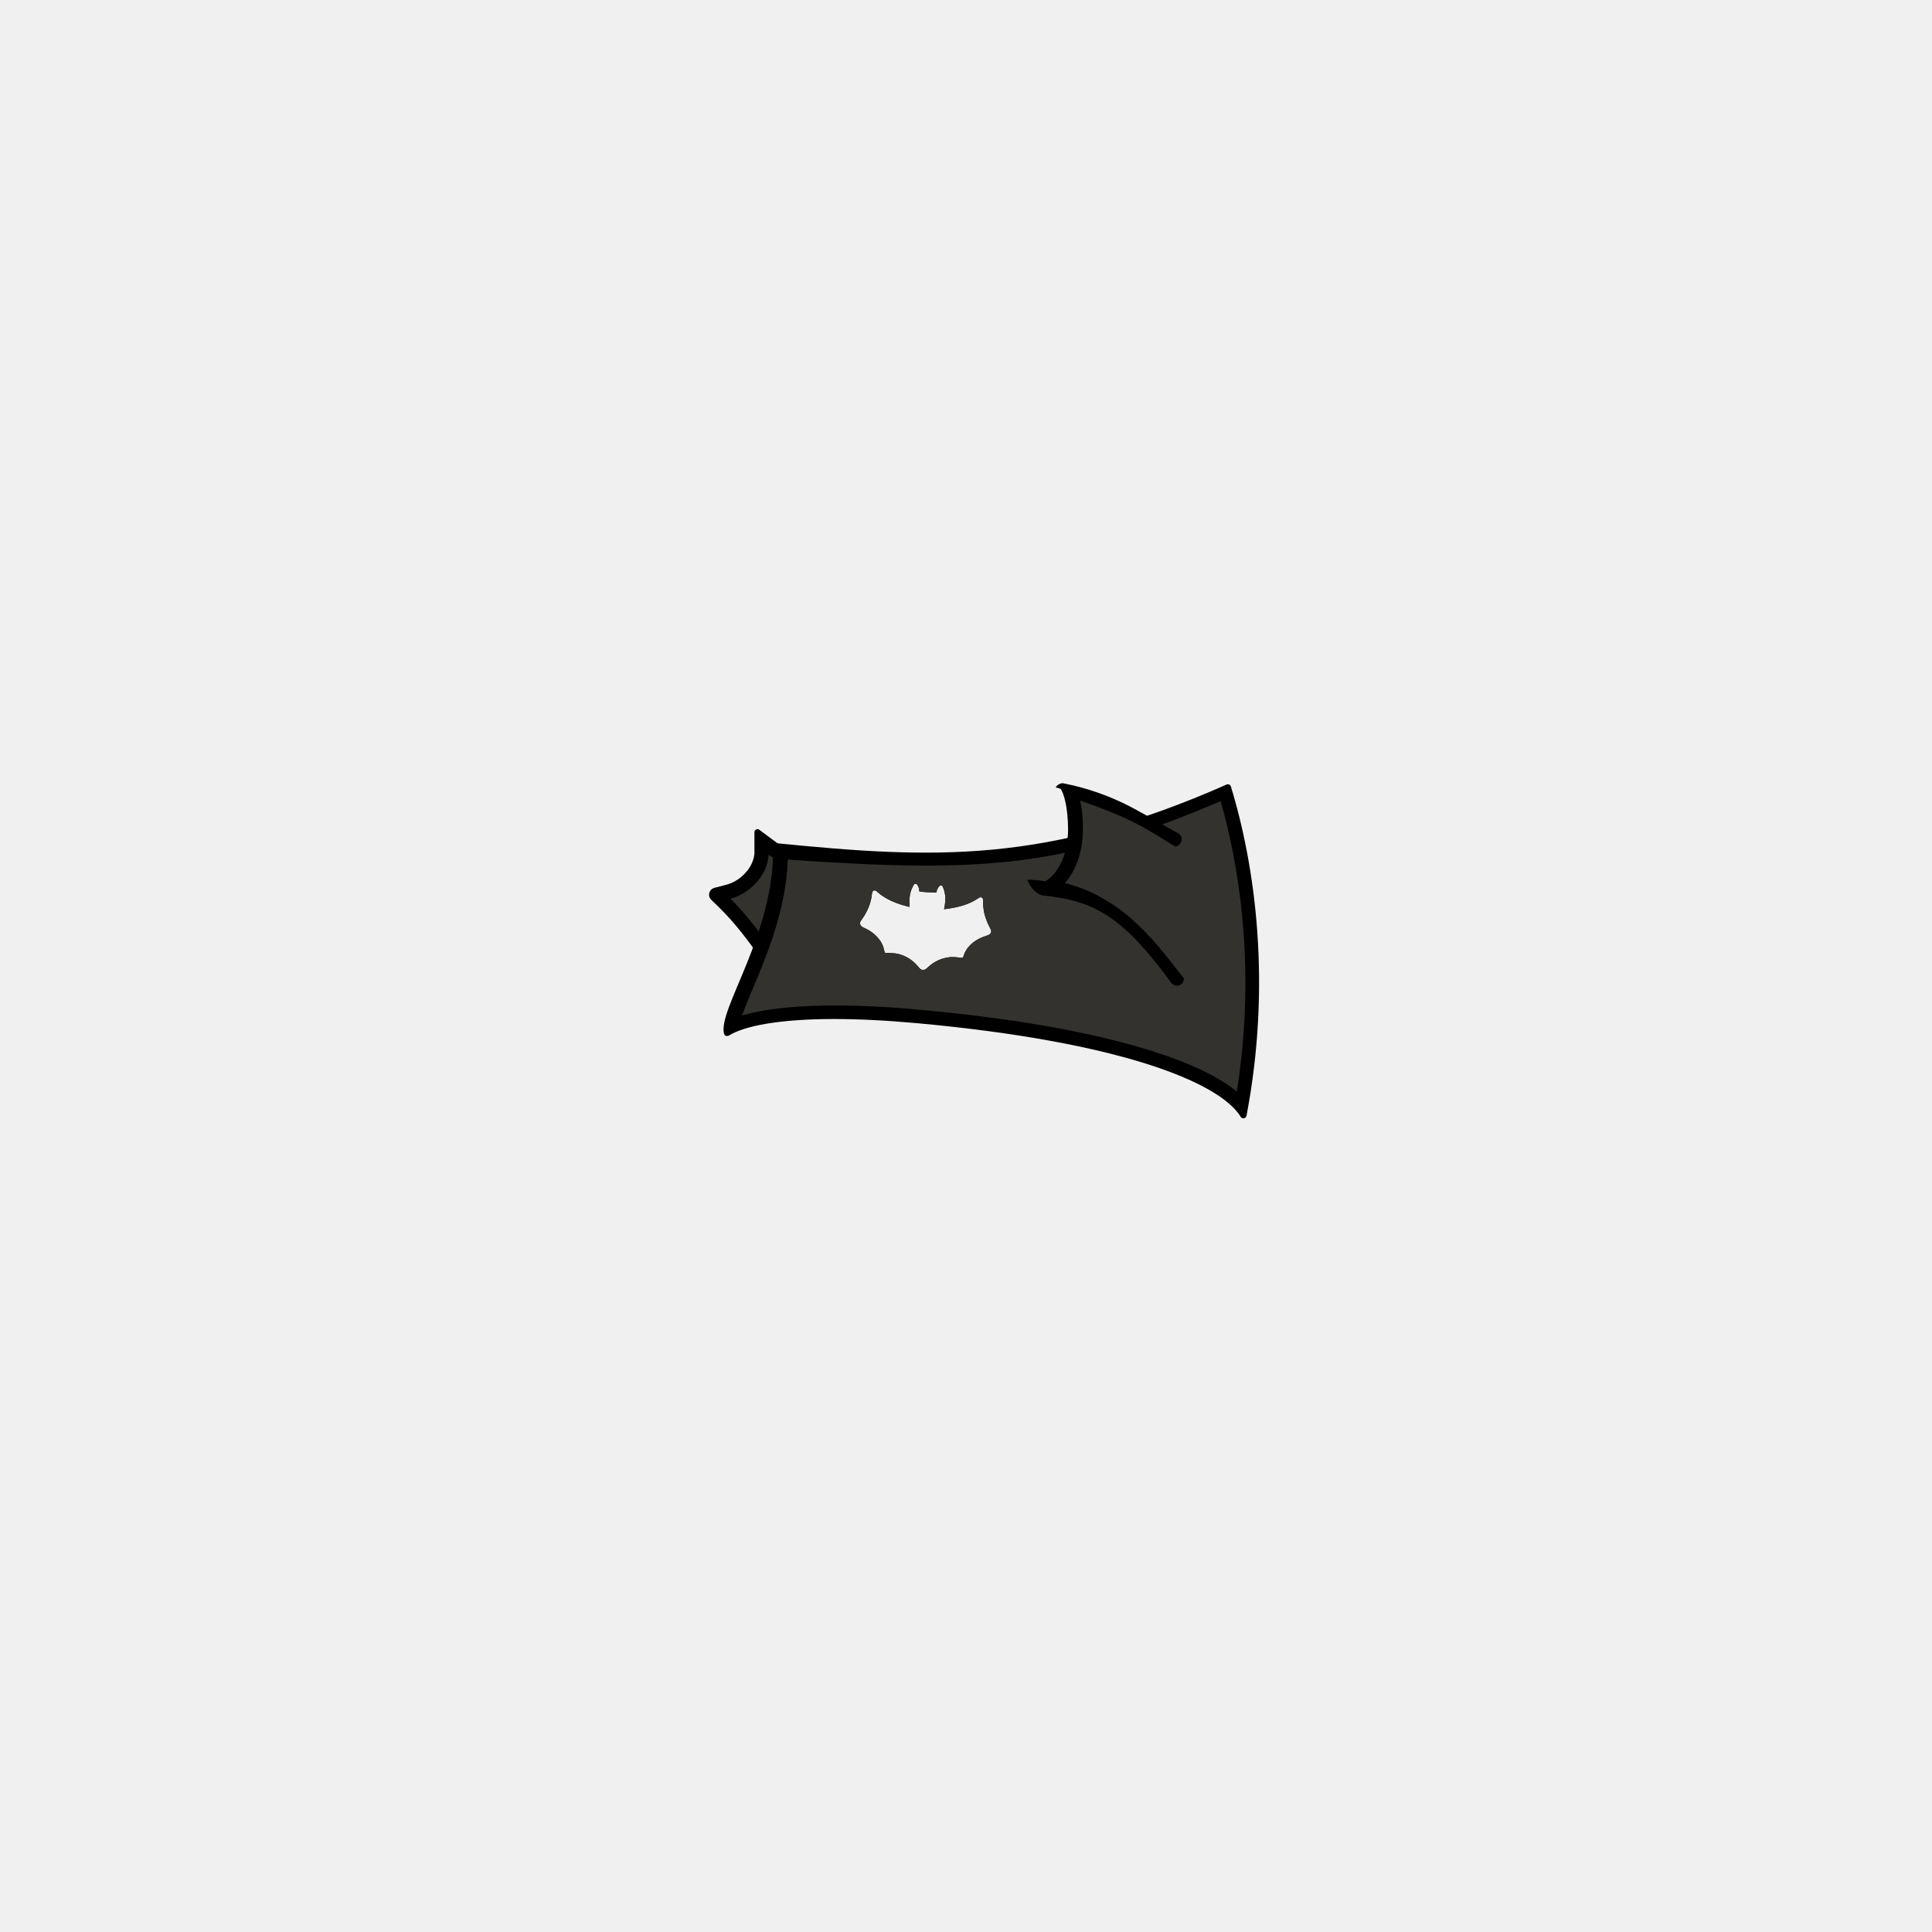
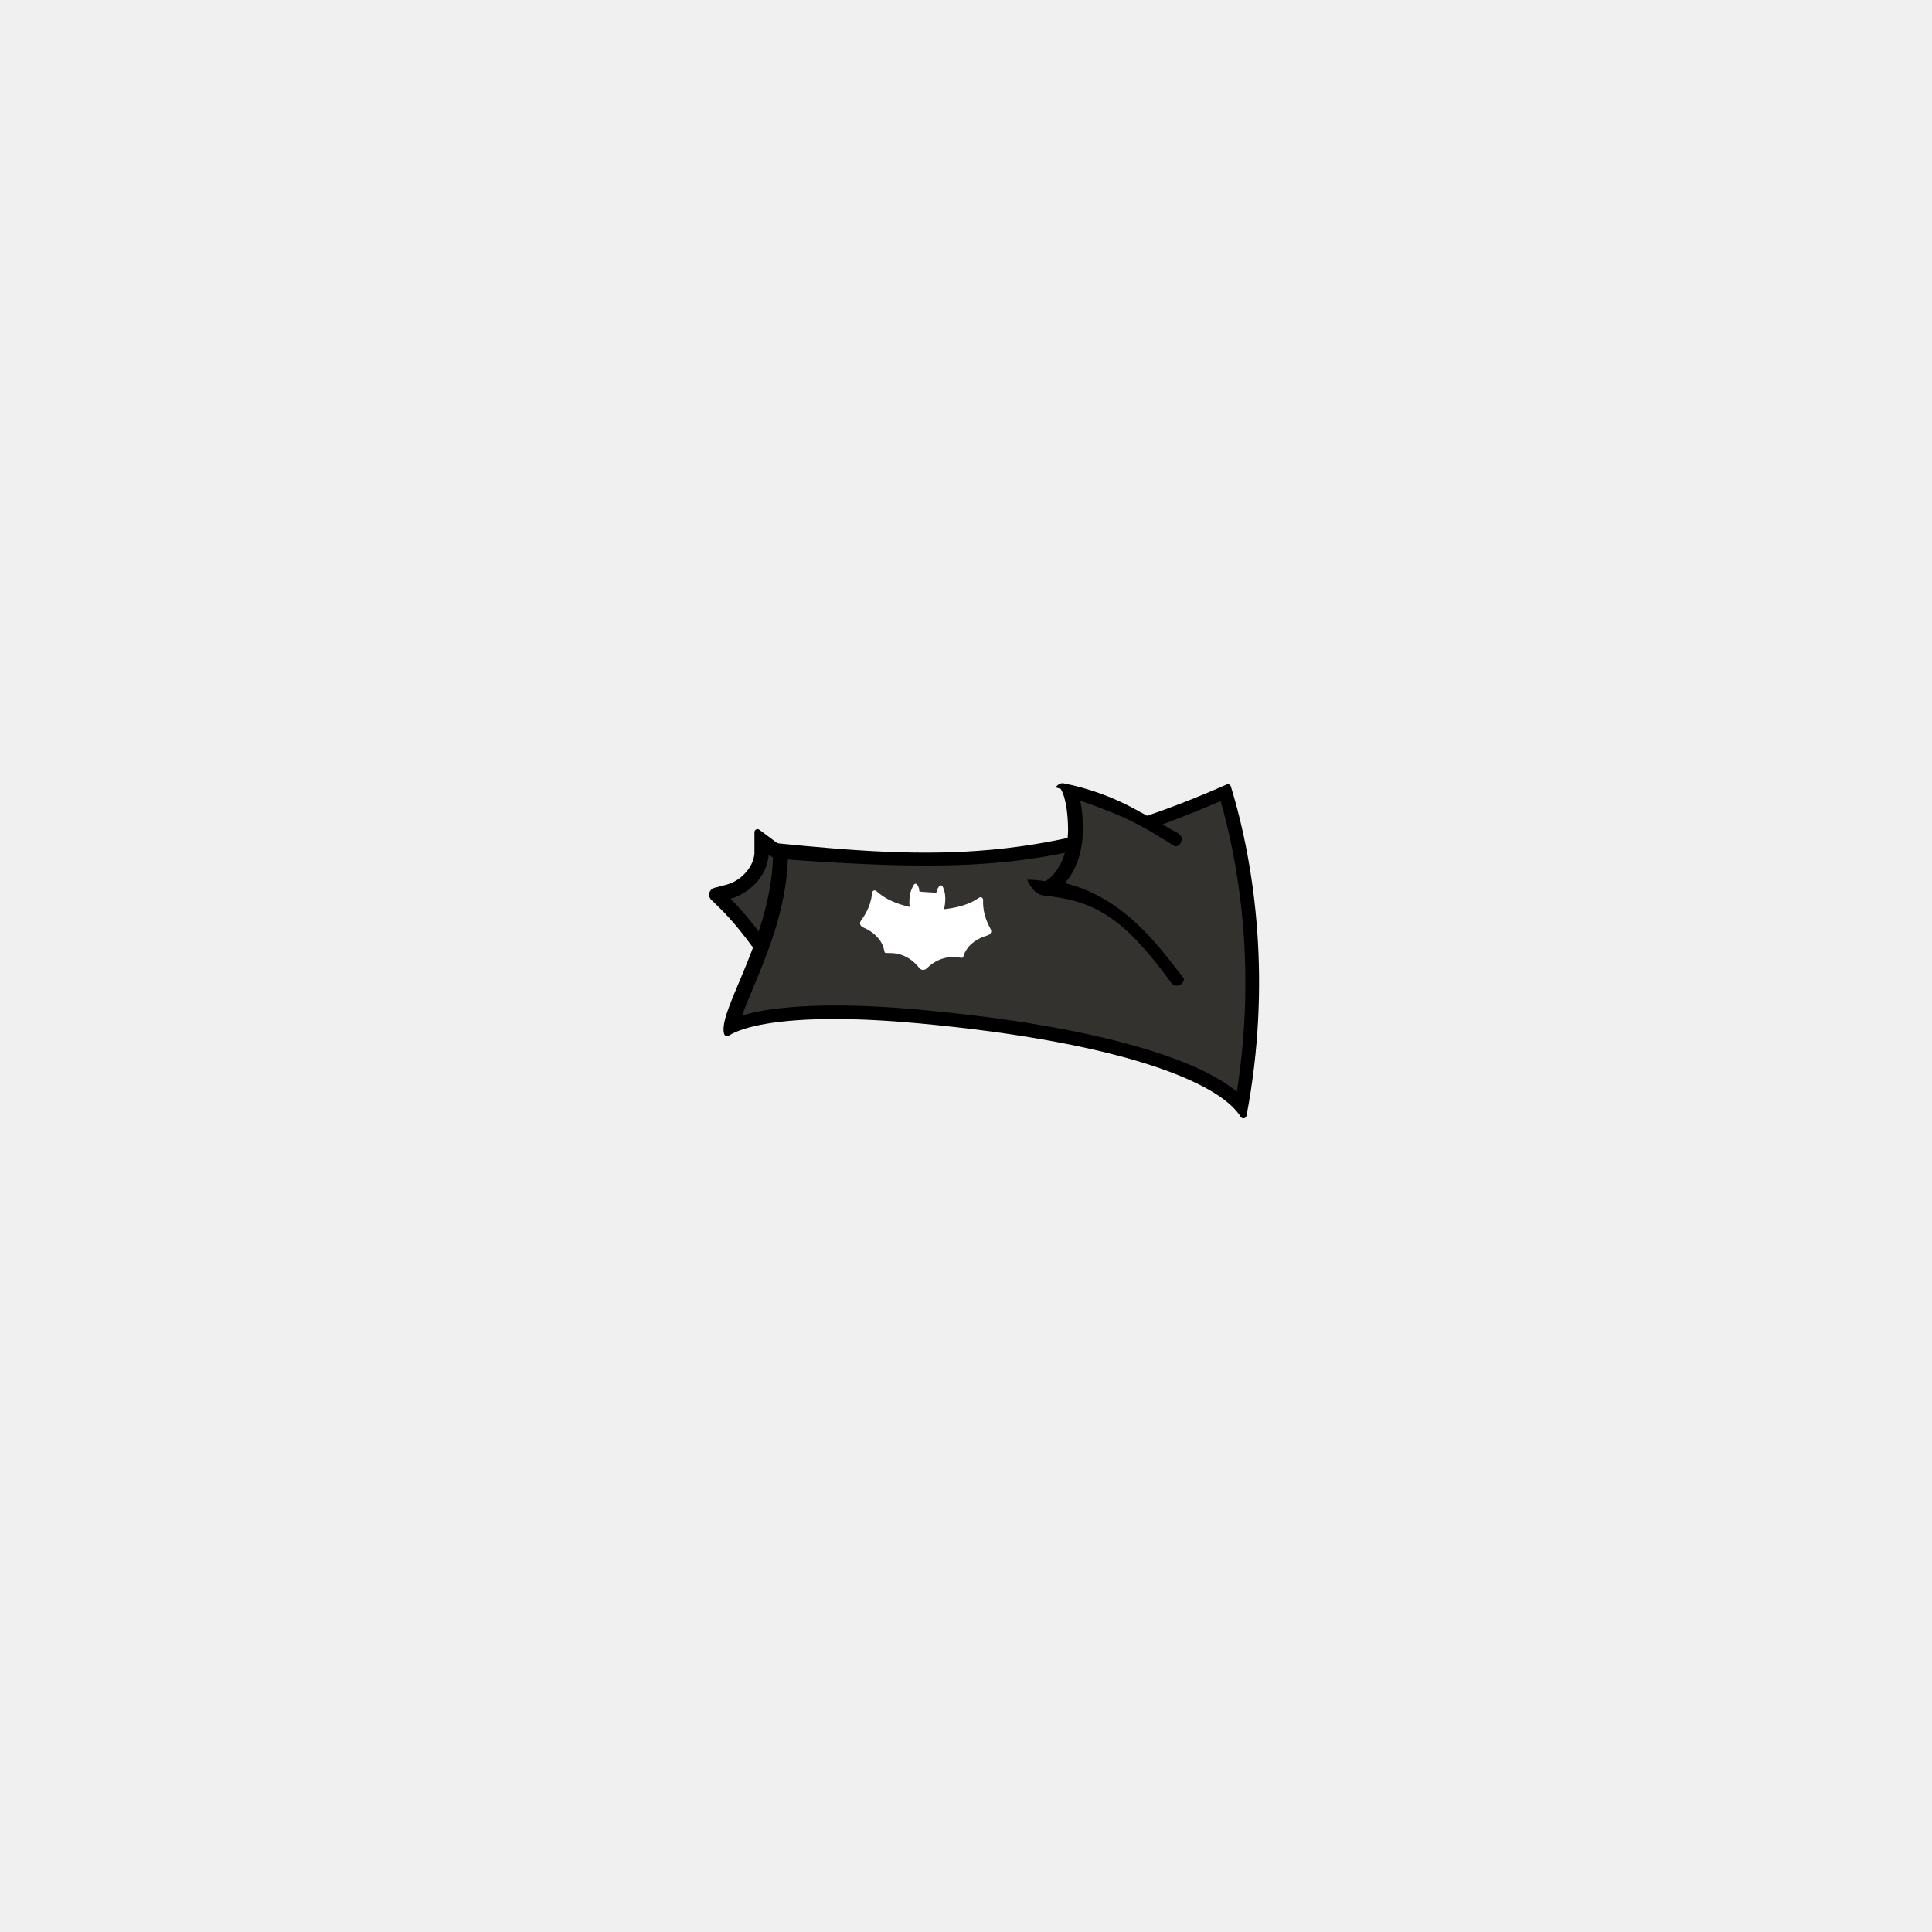
<svg xmlns="http://www.w3.org/2000/svg" viewBox="0 0 1000 1000">
  <g class="RightArm--group">
    <path d="M436.59 504.77c-4.5 5.1-10.5 7.9-17 7.9-9.1 0-18.5-5.5-24.4-14.4-7.8-11.6-15.5-21.2-22.3-27.9l-4.8-4.7c-2-2-1.1-5.3 1.6-6.1l6.5-1.7c3.2-.9 6.4-2.7 9.1-5.5 3-3 4.8-6.7 5.2-10.4v-11.2c0-1.3 1.5-2.1 2.5-1.3l9.3 6.9c.7.5 1.7 1.1 2.9 1.7 10.2 4.9 31.7 27.4 35.7 46.7 2.1 10.1-1.2 16.5-4.3 20z" />
    <path fill="#33322f" d="M402.09 444.87q-2.3-1-4.2-2.4c-.5 5.5-3 11-7.3 15.3-3.7 3.7-8.1 6.2-12.5 7.4 8.7 8.6 17 19.8 23.2 29.1 4.5 6.7 11.6 11.1 18.3 11.1 4.1 0 8.1-1.6 11.4-5.4 13-14.8-17.3-49.6-28.9-55.1z" />
  </g>
  <g class="Body--group">
-     <path d="M635.186 405.943c-93.523 41.432-152.27 38.548-233.3 30.5h-.2c-.9 0-1.6.7-1.6 1.6 1.3 44.5-28.9 84.7-25.3 97.1.2.7.8 1.1 1.5 1.1.3 0 .6-.1.9-.2 8.2-5.1 26.3-8.6 54.7-8.6 12.5 0 26.9.7 43.3 2.2 104 9.6 155.8 30.3 167 48.4.3.5.8.8 1.4.8.7 0 1.4-.5 1.6-1.3 13-68 4.6-129.1-8.1-170.5-.2-.7-.8-1.1-1.5-1.1h-.4zM473.99 457.438a.928.928 0 0 1 .35.076.788.788 0 0 1 .228.175c.08.084.165.19.248.313.084.122.169.26.25.41a7.588 7.588 0 0 1 .443.982c.063.17.117.338.16.5.045.163.08.319.1.461.022.143.031.272.024.383-.007.104-.017.195-.02.274a.543.543 0 0 0 .022.205c.021.058.06.106.127.148a.96.96 0 0 0 .29.11c.132.031.301.06.518.086.218.026.484.05.807.076.647.05 1.525.103 2.719.18 1.194.076 2.073.135 2.72.167.324.017.59.028.81.03a4.47 4.47 0 0 0 .523-.02.969.969 0 0 0 .302-.07.297.297 0 0 0 .145-.133.53.53 0 0 0 .049-.2c.007-.078.008-.168.015-.273.008-.111.033-.24.073-.379a3.98 3.98 0 0 1 .156-.443 7.595 7.595 0 0 1 .79-1.393c.1-.138.2-.264.3-.374.099-.111.194-.206.285-.278a.798.798 0 0 1 .25-.146.929.929 0 0 1 .355-.032c.126.012.258.046.393.102a.927.927 0 0 1 .22.125.892.892 0 0 1 .184.197c.058.083.114.188.176.319.062.13.129.29.205.484a15.804 15.804 0 0 1 .816 2.777 14.867 14.867 0 0 1 .245 1.891 16.246 16.246 0 0 1 .011 1.969c-.017.337-.044.68-.08 1.029-.051.5-.121 1.04-.191 1.506-.07.466-.14.86-.195 1.066a7.525 7.525 0 0 0-.125.55c-.027.146-.038.243-.024.259.023.025.174.026.426.006.251-.02.602-.062 1.025-.12a72.789 72.789 0 0 0 3.164-.517 48.516 48.516 0 0 0 3.754-.85 37.405 37.405 0 0 0 3.406-1.1 31.577 31.577 0 0 0 1.565-.638 27.407 27.407 0 0 0 2.84-1.453c.44-.261.862-.53 1.267-.81.21-.146.382-.26.528-.35.145-.09.265-.154.375-.2a1.2 1.2 0 0 1 .308-.085 1.67 1.67 0 0 1 .326-.004c.124.008.235.024.338.053.103.028.198.068.282.119a.93.93 0 0 1 .222.185c.066.075.122.163.17.264.048.1.088.213.12.342.03.128.052.271.068.43.015.157.025.331.025.52 0 .19-.006.395-.02.618a9.76 9.76 0 0 0-.005.89c.011.343.035.724.07 1.128a30.914 30.914 0 0 0 .326 2.546c.056.329.123.669.201 1.016.079.348.168.704.266 1.065a28.41 28.41 0 0 0 .695 2.197 31.804 31.804 0 0 0 .873 2.176 27.772 27.772 0 0 0 .996 2.007c.206.371.368.676.489.936.12.26.202.476.248.67a1.699 1.699 0 0 1 .039.54 2.34 2.34 0 0 1-.135.55 2.138 2.138 0 0 1-.275.525 1.89 1.89 0 0 1-.198.225 2.204 2.204 0 0 1-.242.203 3.49 3.49 0 0 1-.64.36c-.251.11-.54.214-.877.316-.605.182-1.194.385-1.764.605-.57.22-1.121.458-1.654.715-.534.257-1.048.531-1.541.822-.494.291-.967.599-1.418.922-.452.323-.881.662-1.287 1.016a15.84 15.84 0 0 0-1.67 1.685 14.187 14.187 0 0 0-.926 1.227 13.1 13.1 0 0 0-.403.64c-.317.538-.515.891-.675 1.243-.08.175-.15.35-.223.548a18.29 18.29 0 0 0-.232.684c-.074.23-.167.471-.256.676-.09.205-.175.373-.237.455a.69.69 0 0 1-.154.166.452.452 0 0 1-.238.068 3.302 3.302 0 0 1-.485-.025 39.622 39.622 0 0 1-.886-.106 43.789 43.789 0 0 0-1.565-.17 26.27 26.27 0 0 0-1.347-.087 17.67 17.67 0 0 0-1.192-.006c-.379.01-.742.034-1.101.07a17.679 17.679 0 0 0-2.977.56 18.52 18.52 0 0 0-2.865 1.055 19.345 19.345 0 0 0-2.695 1.52 19.998 19.998 0 0 0-2.467 1.957c-.361.336-.728.652-1.03.892a6.54 6.54 0 0 1-.394.295 1.087 1.087 0 0 1-.24.137 3.115 3.115 0 0 1-.371.084 3.467 3.467 0 0 1-.773.047 2.29 2.29 0 0 1-.818-.191 2.051 2.051 0 0 1-.446-.282 4.808 4.808 0 0 1-.506-.486c-.19-.206-.406-.46-.664-.773a20.15 20.15 0 0 0-2.198-2.28 19.666 19.666 0 0 0-2.49-1.869 18.52 18.52 0 0 0-4.154-1.96 17.68 17.68 0 0 0-1.467-.411 14.55 14.55 0 0 0-1.084-.21 18.15 18.15 0 0 0-1.184-.145 26.417 26.417 0 0 0-1.347-.086c-.483-.02-1.004-.03-1.572-.032a45.256 45.256 0 0 1-.895-.01 3.276 3.276 0 0 1-.482-.037.444.444 0 0 1-.227-.095.697.697 0 0 1-.133-.186 2.663 2.663 0 0 1-.176-.482 7.558 7.558 0 0 1-.168-.701 12.679 12.679 0 0 0-.412-1.618 11.821 11.821 0 0 0-.63-1.539 12.806 12.806 0 0 0-.866-1.496 15.81 15.81 0 0 0-1.117-1.484 18.05 18.05 0 0 0-3.236-3.025 20.05 20.05 0 0 0-1.95-1.26 23.66 23.66 0 0 0-2.193-1.112 7.628 7.628 0 0 1-.83-.425 3.435 3.435 0 0 1-.588-.438 2.23 2.23 0 0 1-.215-.234 1.866 1.866 0 0 1-.373-.805 2.316 2.316 0 0 1-.064-.56 1.495 1.495 0 0 1 .11-.532c.07-.187.176-.39.33-.633.152-.242.351-.523.603-.865a27.806 27.806 0 0 0 1.834-2.873 31.806 31.806 0 0 0 1.066-2.086 28.455 28.455 0 0 0 .86-2.062c.122-.335.232-.664.33-.983a30.875 30.875 0 0 0 .648-2.484c.086-.396.158-.772.213-1.11a9.82 9.82 0 0 0 .11-.882c.028-.429.072-.79.138-1.088.033-.15.071-.284.115-.404.044-.12.094-.227.15-.32a1.24 1.24 0 0 1 .19-.243 1.043 1.043 0 0 1 .514-.281c.101-.026.21-.043.33-.051.122-.008.22-.011.312.002.093.013.18.042.28.096.098.053.21.132.35.246.14.113.31.263.527.455a25.566 25.566 0 0 0 2.533 1.978c.45.31.916.612 1.396.903a33.236 33.236 0 0 0 3.067 1.636c.542.255 1.099.5 1.673.737.575.237 1.166.465 1.774.685.608.22 1.233.432 1.875.635.894.283 1.958.589 2.81.815.427.113.8.207 1.07.267.272.06.443.088.464.07.015-.012.017-.111.007-.26a8.282 8.282 0 0 0-.054-.558c-.028-.212-.049-.61-.059-1.082a35.07 35.07 0 0 1 .002-1.52c.009-.35.027-.692.053-1.029a17.66 17.66 0 0 1 .264-1.953c.062-.315.132-.627.212-.933a14.94 14.94 0 0 1 .6-1.803 15.838 15.838 0 0 1 .836-1.758c.1-.184.188-.333.266-.455a2.15 2.15 0 0 1 .214-.291.9.9 0 0 1 .208-.174.925.925 0 0 1 .234-.096 1.37 1.37 0 0 1 .402-.048z" />
-     <path fill="#33322f" d="M631.79 414.64c-79.615 34.165-122.391 37.207-221 30.5-1-.133-2-.234-3-.3-.9 25.8-10.8 49.4-18.2 67-1.8 4.3-4 9.5-5.5 13.8 13.8-4.2 32.9-5.2 48.1-5.2 13.2 0 28 .7 44 2.2 49.1 4.5 89.4 11.7 119.9 21.3 20 6.3 34.7 13.4 44.1 21.1 10.5-66.5.099-120.7-8.4-150.4zm-157.8 42.798a.928.928 0 0 1 .35.076c.576.258 1.51 2.331 1.453 3.224-.053.834-.313.772 4.463 1.078 4.776.307 4.51.336 4.564-.498.058-.893 1.25-2.831 1.854-3.013.22-.067.478-.042.748.07.336.14.48.346.785 1.125.97 2.473 1.28 4.877.992 7.666-.103 1-.277 2.158-.387 2.572-.11.414-.176.778-.148.809.09.1 2.243-.193 4.615-.631 5.226-.964 9.592-2.615 12.832-4.852.84-.58 1.055-.669 1.537-.638.986.063 1.313.75 1.206 2.531-.06.984.101 2.874.39 4.565.449 2.627 1.641 5.958 3.031 8.46.824 1.484.924 1.9.641 2.696-.277.778-.885 1.222-2.232 1.629-4.834 1.458-8.617 4.166-10.663 7.632-.634 1.075-.787 1.41-1.13 2.475-.148.458-.37.968-.493 1.13-.22.295-.239.295-1.763.104-2.258-.282-3.77-.338-5.205-.193-4.013.407-7.897 2.204-11.004 5.092-.723.671-1.472 1.267-1.664 1.324-.466.138-1.079.176-1.483.09-.708-.15-1.061-.435-2.095-1.691-2.713-3.295-6.352-5.597-10.309-6.52-1.405-.328-2.912-.464-5.188-.473-1.536-.006-1.554-.007-1.736-.328-.101-.177-.256-.71-.344-1.183-.412-2.223-1.36-4.146-3.025-6.137-1.887-2.257-4.284-4.01-7.379-5.397-1.284-.575-1.83-1.094-2.006-1.902-.179-.824-.028-1.224.979-2.59 1.698-2.304 3.309-5.455 4.09-8.004.502-1.64.904-3.492.97-4.476.116-1.713.484-2.323 1.438-2.387.488-.033.601.03 1.469.799 3.156 2.8 7.183 4.948 12.318 6.574 1.788.566 4.262 1.223 4.344 1.153.03-.026.008-.394-.047-.819-.056-.424-.082-1.595-.057-2.601.07-2.803.687-5.148 1.965-7.477.403-.734.57-.92.922-1.016a1.35 1.35 0 0 1 .402-.048z" />
+     <path d="M401.886 436.443h-.2c-.9 0-1.6.7-1.6 1.6 1.3 44.5-28.9 84.7-25.3 97.1.2.7.8 1.1 1.5 1.1.3 0 .6-.1.9-.2 8.2-5.1 26.3-8.6 54.7-8.6 12.5 0 26.9.7 43.3 2.2 104 9.6 155.8 30.3 167 48.4.3.5.8.8 1.4.8.7 0 1.4-.5 1.6-1.3 13-68 4.6-129.1-8.1-170.5-.2-.7-.8-1.1-1.5-1.1h-.4c-93.523 41.432-152.27 38.548-233.3 30.5z" />
+     <path fill="#33322f" d="M410.79 445.14c-1-.134-2-.234-3-.3-.9 25.8-10.8 49.4-18.2 67-1.8 4.3-4 9.5-5.5 13.8 13.8-4.2 32.9-5.2 48.1-5.2 13.2 0 28 .7 44 2.2 49.1 4.5 89.4 11.7 119.9 21.3 20 6.3 34.7 13.4 44.1 21.1 10.5-66.5.1-120.7-8.4-150.4-79.614 34.164-122.39 37.206-221 30.5z" />
+     <path fill="#fff" d="M477.28 501.96c-.708-.15-1.061-.434-2.096-1.69-2.713-3.295-6.352-5.597-10.31-6.52-1.405-.327-2.912-.465-5.187-.473-1.536-.006-1.554-.008-1.736-.328-.1-.178-.255-.71-.343-1.184-.413-2.224-1.361-4.146-3.026-6.137-1.887-2.257-4.283-4.009-7.378-5.396-1.284-.575-1.831-1.093-2.007-1.901-.179-.825-.028-1.225.98-2.59 1.698-2.305 3.307-5.455 4.088-8.004.503-1.64.905-3.494.972-4.478.115-1.713.483-2.322 1.437-2.386.488-.033.6.029 1.468.798 3.157 2.8 7.183 4.95 12.318 6.575 1.788.566 4.263 1.222 4.344 1.152.03-.026.008-.394-.047-.819-.056-.424-.08-1.594-.055-2.6.07-2.803.686-5.148 1.964-7.477.403-.734.571-.92.923-1.015.282-.076.54-.067.75.027.576.258 1.51 2.332 1.453 3.225-.053.833-.312.771 4.464 1.078 4.776.306 4.511.335 4.565-.498.057-.894 1.249-2.831 1.853-3.013.22-.067.478-.043.748.07.336.139.48.344.785 1.124.97 2.473 1.281 4.877.993 7.666-.104 1.001-.278 2.158-.388 2.572-.11.414-.176.778-.148.81.09.1 2.242-.194 4.614-.632 5.226-.964 9.593-2.616 12.833-4.852.84-.58 1.055-.67 1.537-.639.986.063 1.313.75 1.205 2.532-.06.984.102 2.874.39 4.565.45 2.628 1.643 5.958 3.033 8.46.824 1.484.923 1.9.64 2.695-.277.779-.886 1.223-2.233 1.63-4.834 1.458-8.617 4.166-10.662 7.633-.635 1.075-.788 1.41-1.13 2.474-.148.459-.37.967-.493 1.13-.221.294-.24.295-1.763.105-2.258-.283-3.77-.34-5.206-.194-4.013.406-7.895 2.203-11.002 5.091-.723.672-1.472 1.268-1.665 1.325-.466.138-1.078.175-1.482.09z" />
  </g>
  <g class="LeftArm--group">
    <path d="M591.41 420.96c-1.228-.36-16.635-10.734-40.905-15.5-1.7-.4-3.683 1.211-4.083 2.111 2.54.686 2.583.73 2.583.73.9 1.5 1.6 3.258 2.2 5.758.2.8.4 1.7.6 2.7.5 3 .9 6.6 1 10.9.3 9.7-2.1 17.2-5.5 22.3-1.7 2.6-3.7 4.601-5.8 5.901-.2.2-.5.2-.8.2h-.3c-2.8-.5-5.8-.7-8.7-.7 0 0 2.4 6.5 7.5 8 .2.1.4.1.6.1.2.1.4.1.6.1 26.6 2.7 41.147 11.538 65.465 44.61.7 1.3 2 2 3.3 2 .6 0 1.2-.101 1.7-.401a3.48 3.48 0 0 0 1.27-1.11c.063-.09.124-.181.184-.273 4.81-11.512-4.69-55.107-4.24-70.343 2.636.599 5.658-4.605 1.485-6.88-1.552-.752-10.695-6.038-18.159-10.204z" />
    <path fill="#33322f" d="M612.796 440.859c-19.666-11.75-24.38-16.3-53.722-26.453.1.3.1.6.2.9.733 3.467 1.134 7.467 1.2 12 .4 13-3.5 21.7-6.8 26.6-.8 1.1-1.6 2.2-2.5 3.2 31.328 7.613 49.466 33.842 61.756 49.582 20.91-14.779 22.188-53.708-.134-65.83z" />
  </g>
</svg>
